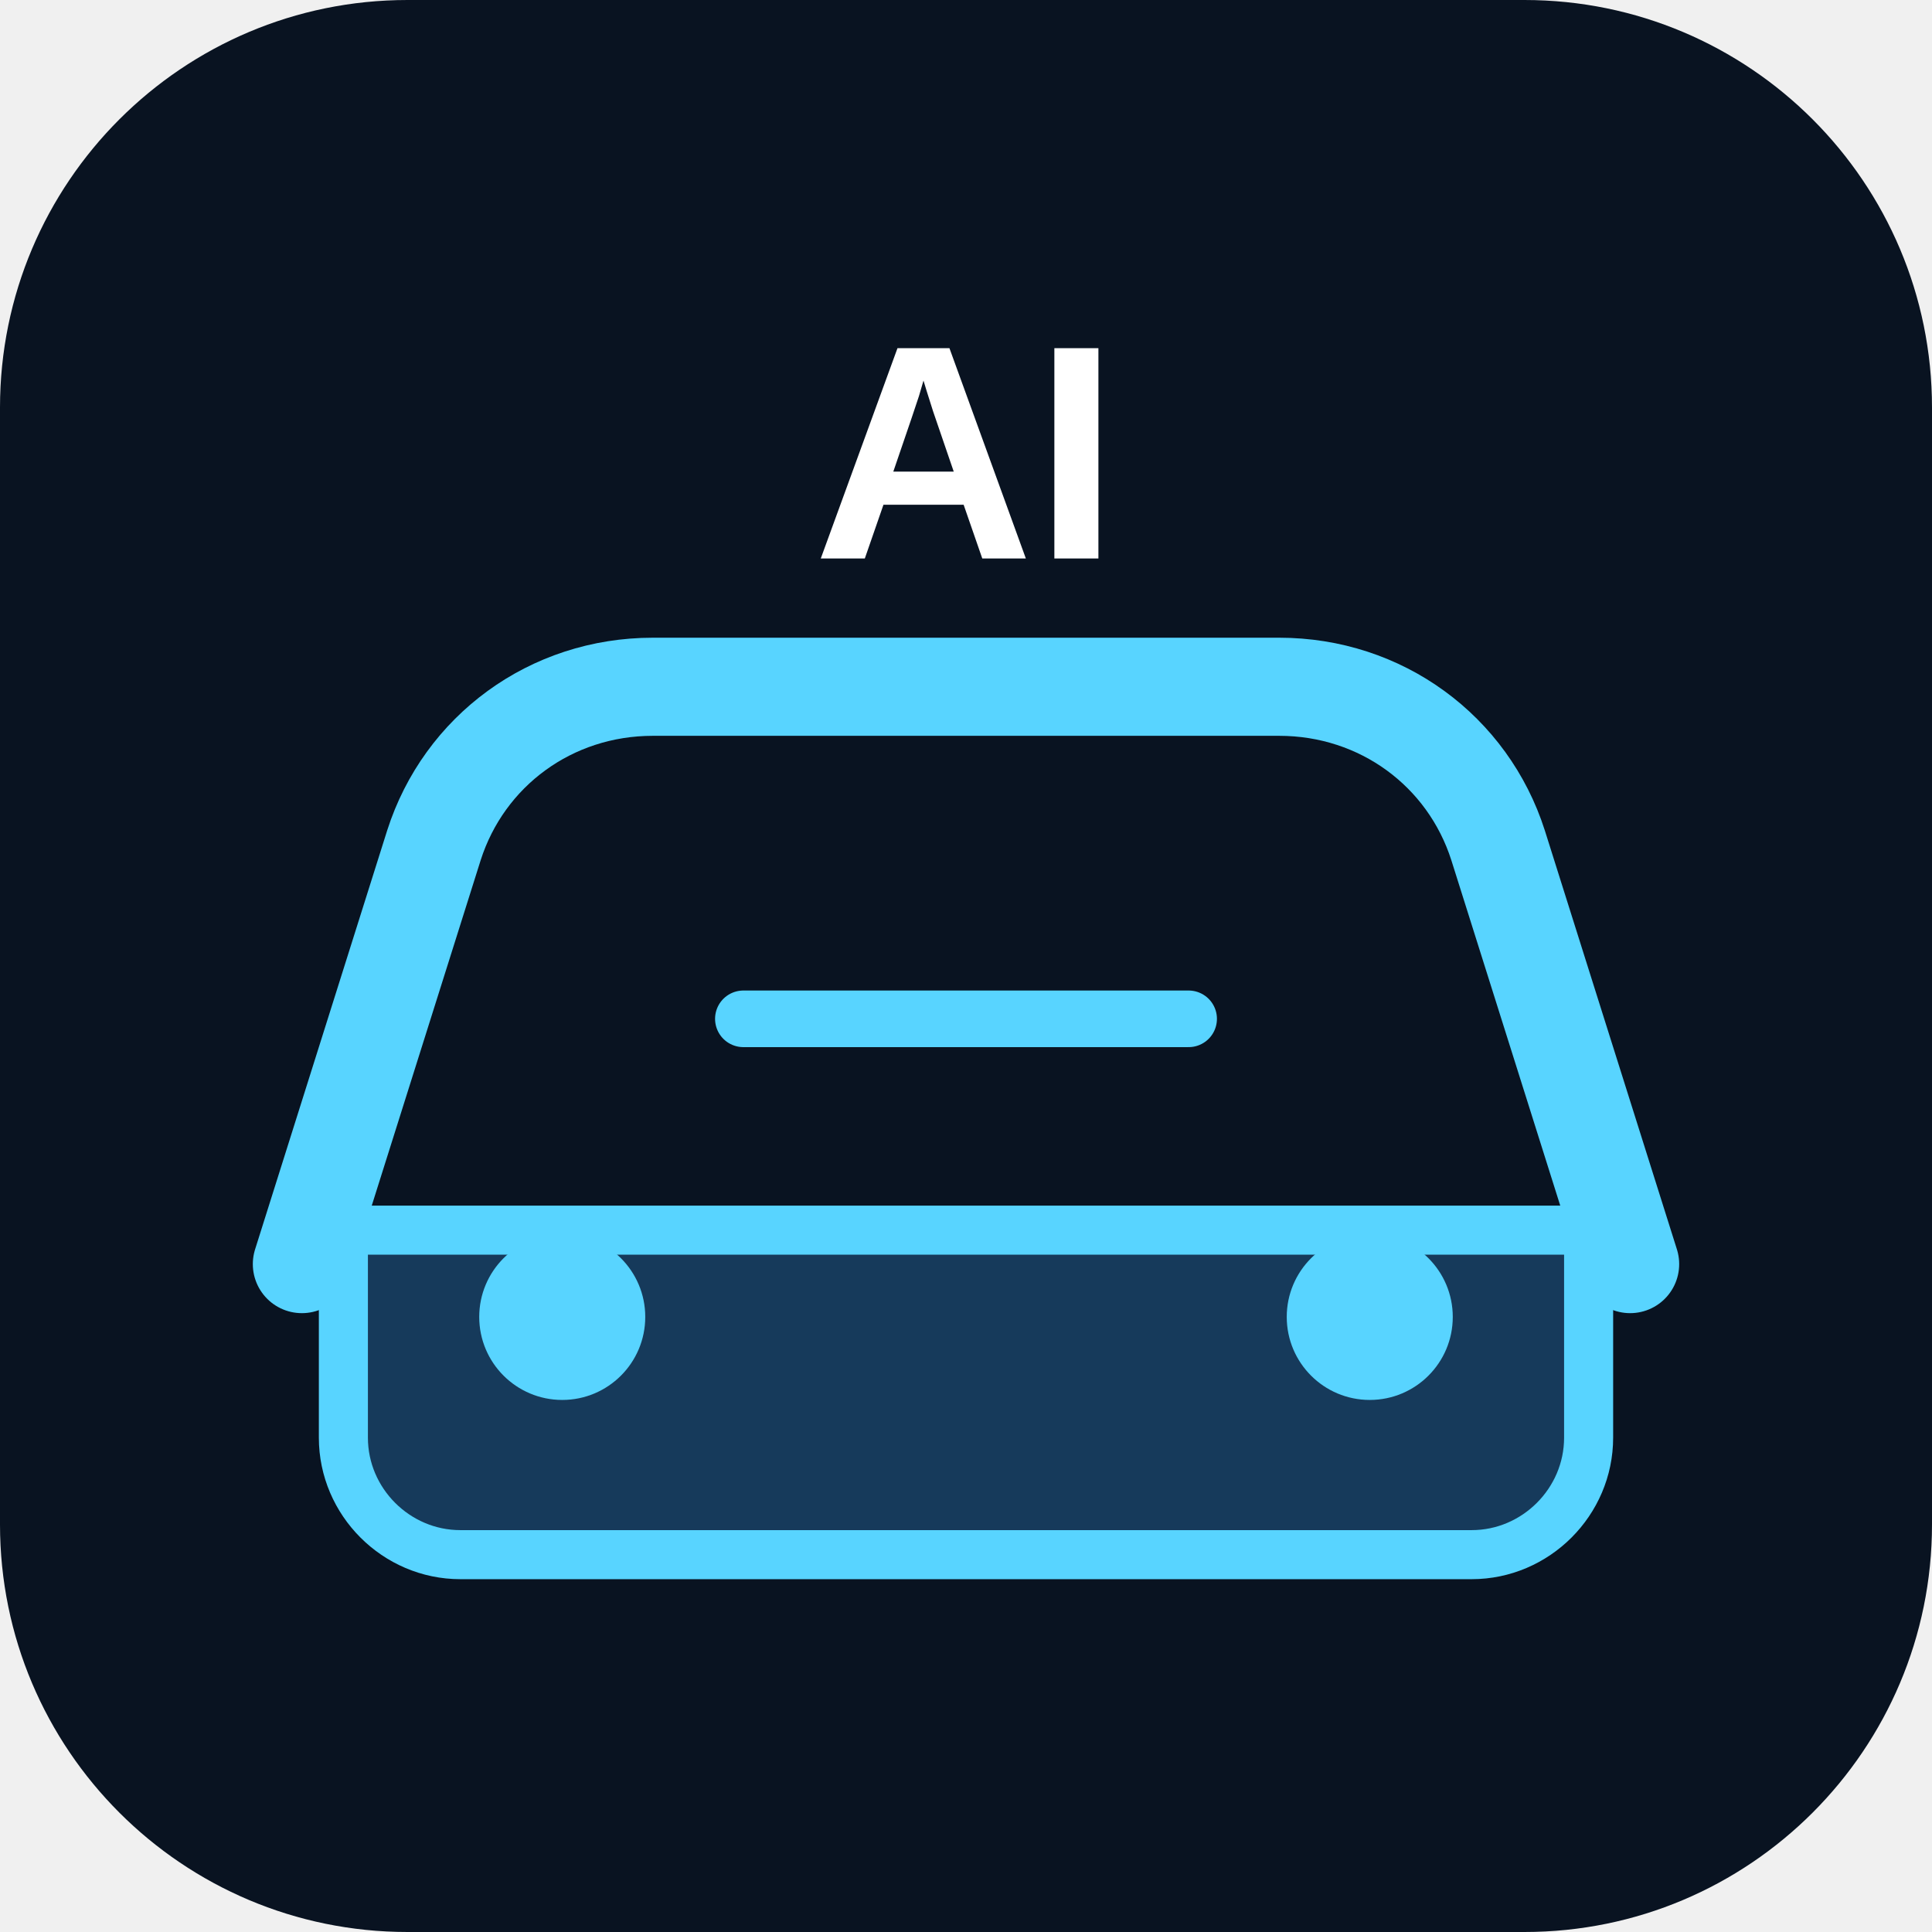
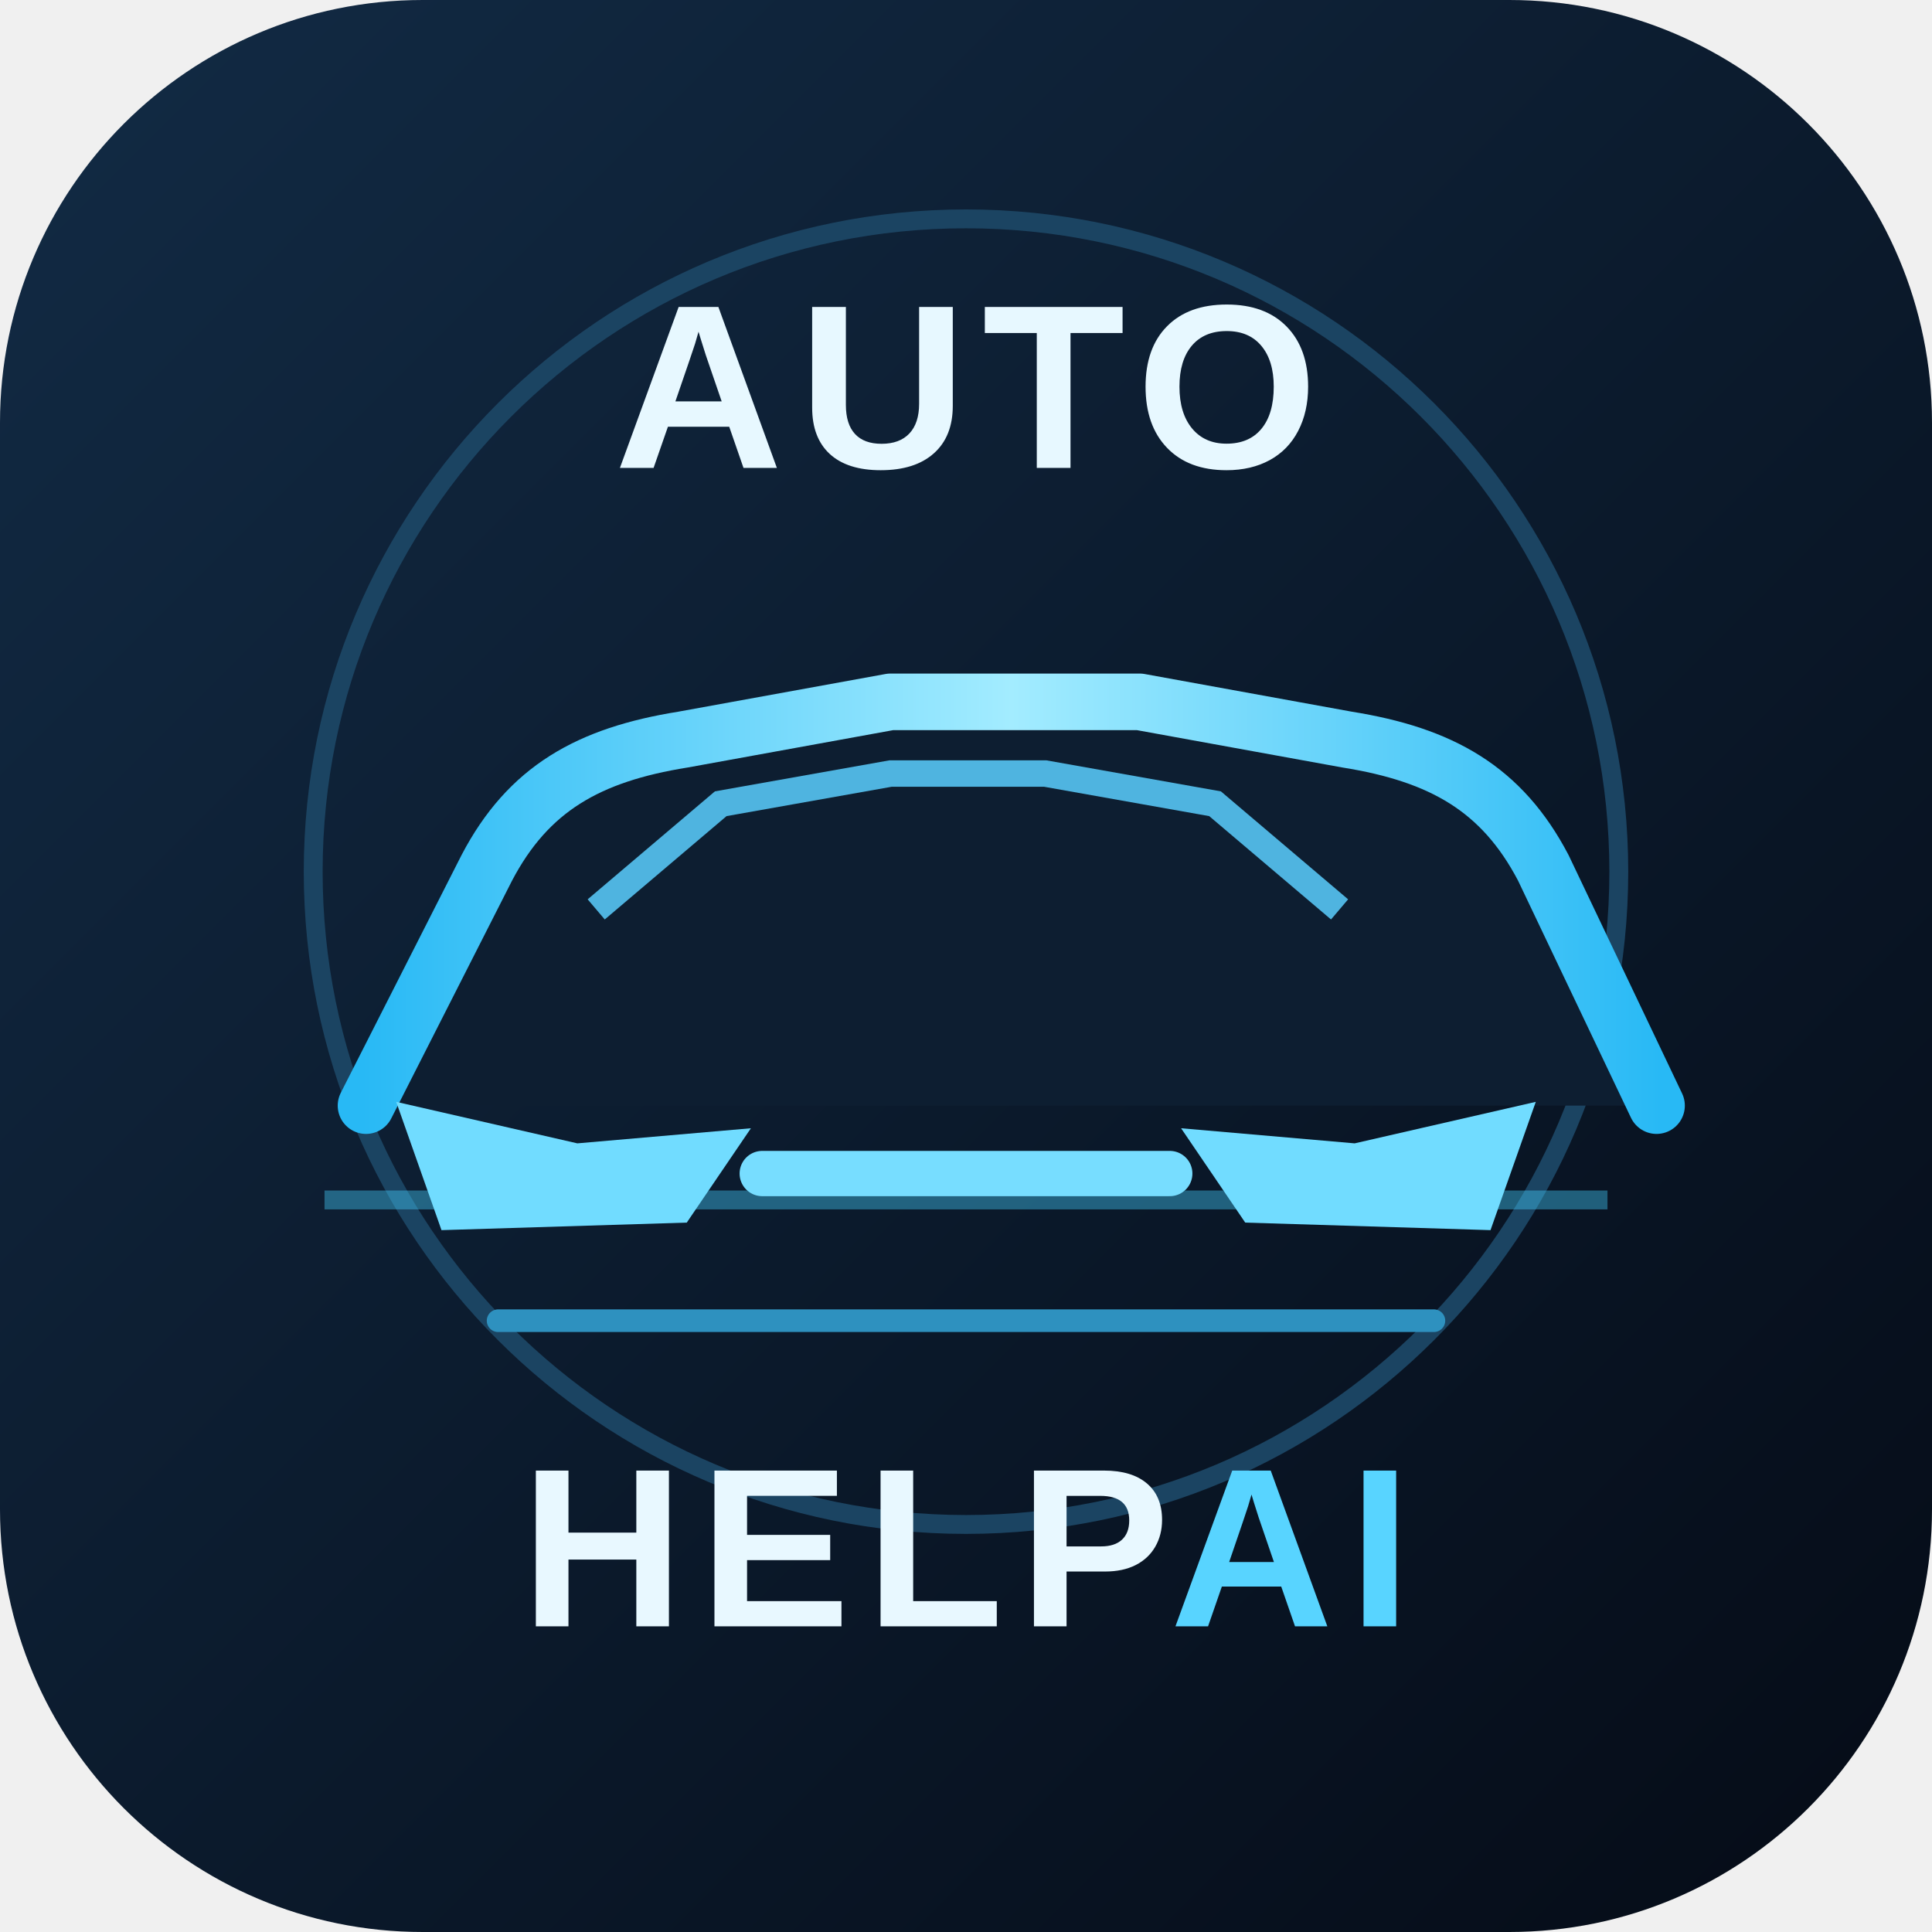
<svg xmlns="http://www.w3.org/2000/svg" viewBox="0 0 512 512">
-   <rect width="512" height="512" rx="108" fill="#091321" />
-   <path d="M80 335l35-111c8-25 31-42 58-42h166c27 0 50 17 58 42l35 111" fill="none" stroke="#58d4ff" stroke-width="26" stroke-linecap="round" />
-   <path d="M91 326h330v55c0 17-14 31-31 31H122c-17 0-31-14-31-31z" fill="#163a5b" stroke="#58d4ff" stroke-width="13" />
-   <circle cx="149" cy="349" r="22" fill="#58d4ff" />
-   <circle cx="363" cy="349" r="22" fill="#58d4ff" />
-   <path d="M197 270h118" stroke="#58d4ff" stroke-width="15" stroke-linecap="round" />
-   <text x="256" y="148" text-anchor="middle" font-family="Arial,sans-serif" font-weight="900" font-size="81" fill="white">AI</text>
+   <defs>
+     <linearGradient id="bg" x2="1" y2="1">
+       <stop stop-color="#122b45" />
+       <stop offset="1" stop-color="#050b16" />
+     </linearGradient>
+     <linearGradient id="neon" x2="1" y2="0">
+       <stop stop-color="#28b9f5" />
+       <stop offset=".5" stop-color="#a3ecff" />
+       <stop offset="1" stop-color="#28b9f5" />
+     </linearGradient>
+   </defs>
+   <rect width="512" height="512" rx="112" fill="url(#bg)" />
+   <circle cx="256" cy="231" r="173" fill="none" stroke="#1b4462" stroke-width="5" />
+   <path d="M86 318h340" stroke="#43cfff" stroke-width="5" opacity=".4" />
+   <path d="M97 293l32-63c11-21 27-30 52-34l55-10h66l55 10c25 4 41 13 52 34l30 63" fill="#0d1e31" stroke="url(#neon)" stroke-width="15" stroke-linecap="round" stroke-linejoin="round" />
+   <path d="M158 241l33-28 45-8h41l45 8 33 28" fill="none" stroke="#5acfff" stroke-width="7" opacity=".85" />
+   <path d="M105 292l48 11 46-4-17 25-65 2zM407 292l-48 11-46-4 17 25 65 2z" fill="#71dcff" />
+   <path d="M202 311h108" stroke="#77ddff" stroke-width="12" stroke-linecap="round" />
+   <path d="M132 350h248" stroke="#2e91bf" stroke-width="6" stroke-linecap="round" />
+   <text x="256" y="124" text-anchor="middle" font-family="Arial,sans-serif" font-weight="900" font-size="62" letter-spacing="4" fill="#e7f8ff">AUTO</text>
+   <text x="256" y="431" text-anchor="middle" font-family="Arial,sans-serif" font-weight="900" font-size="60" letter-spacing="4" fill="#e8f8ff">HELP<tspan fill="#58d4ff"> AI</tspan>
+   </text>
</svg>
